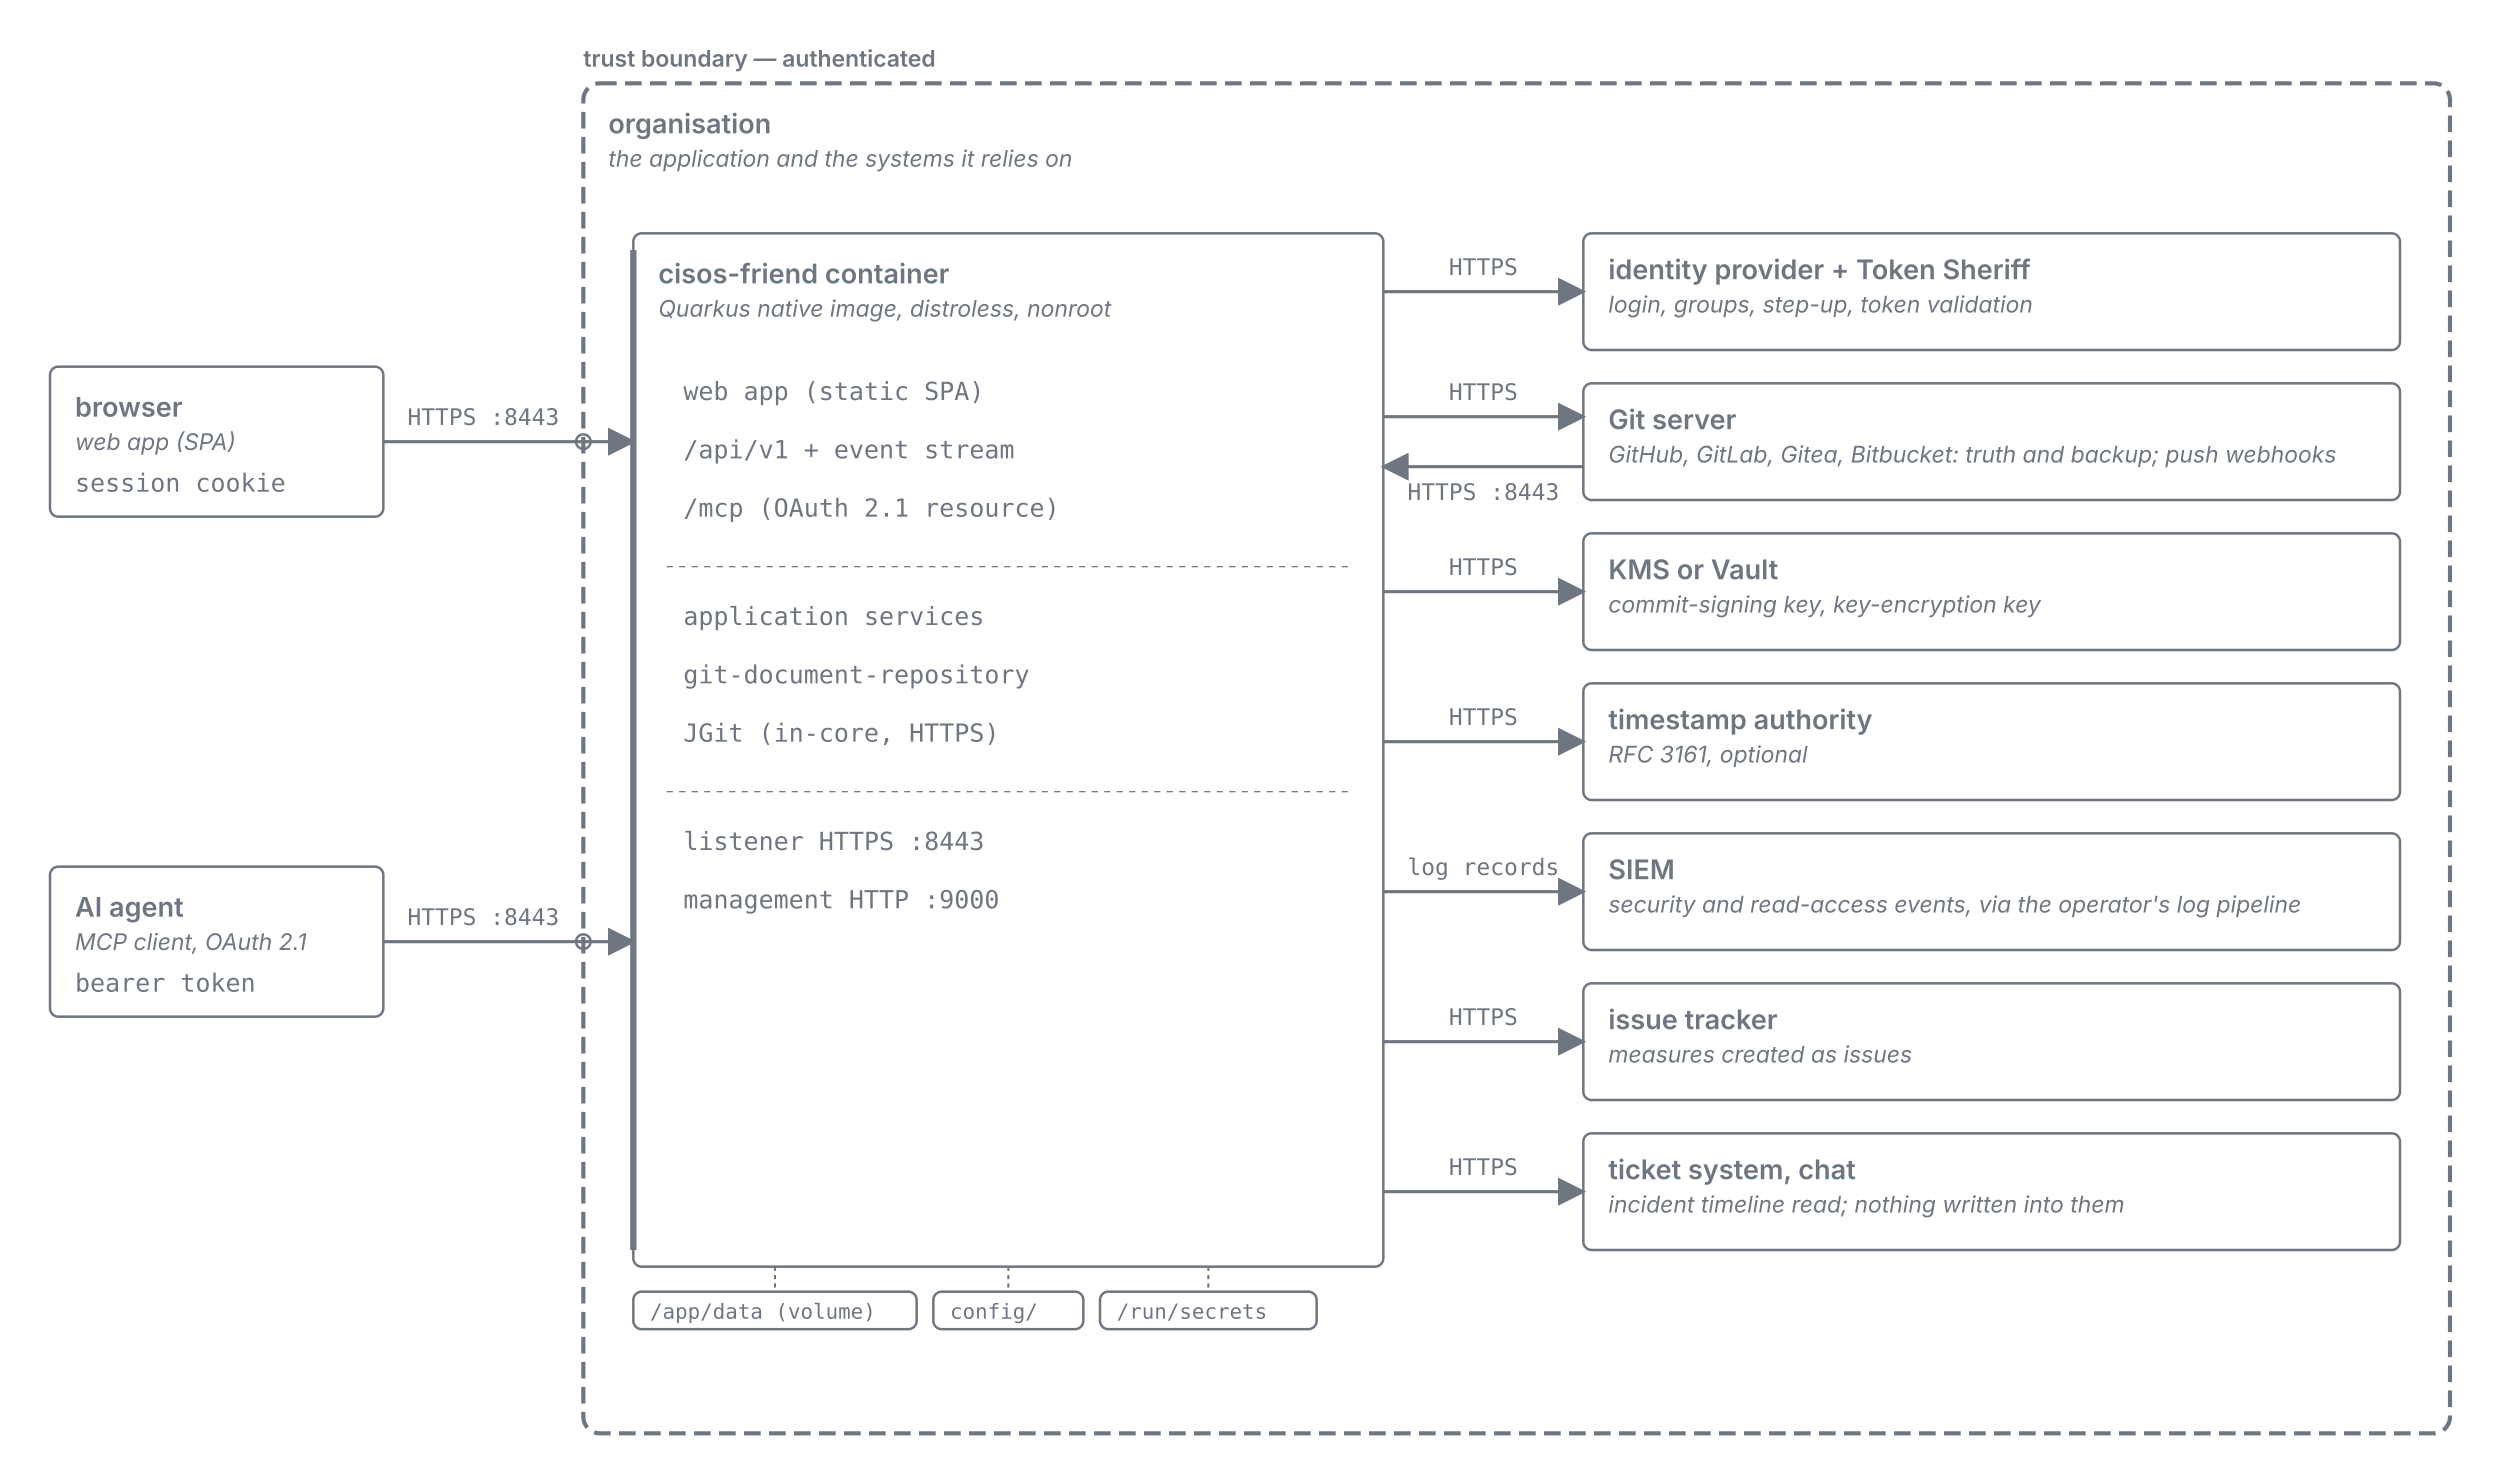
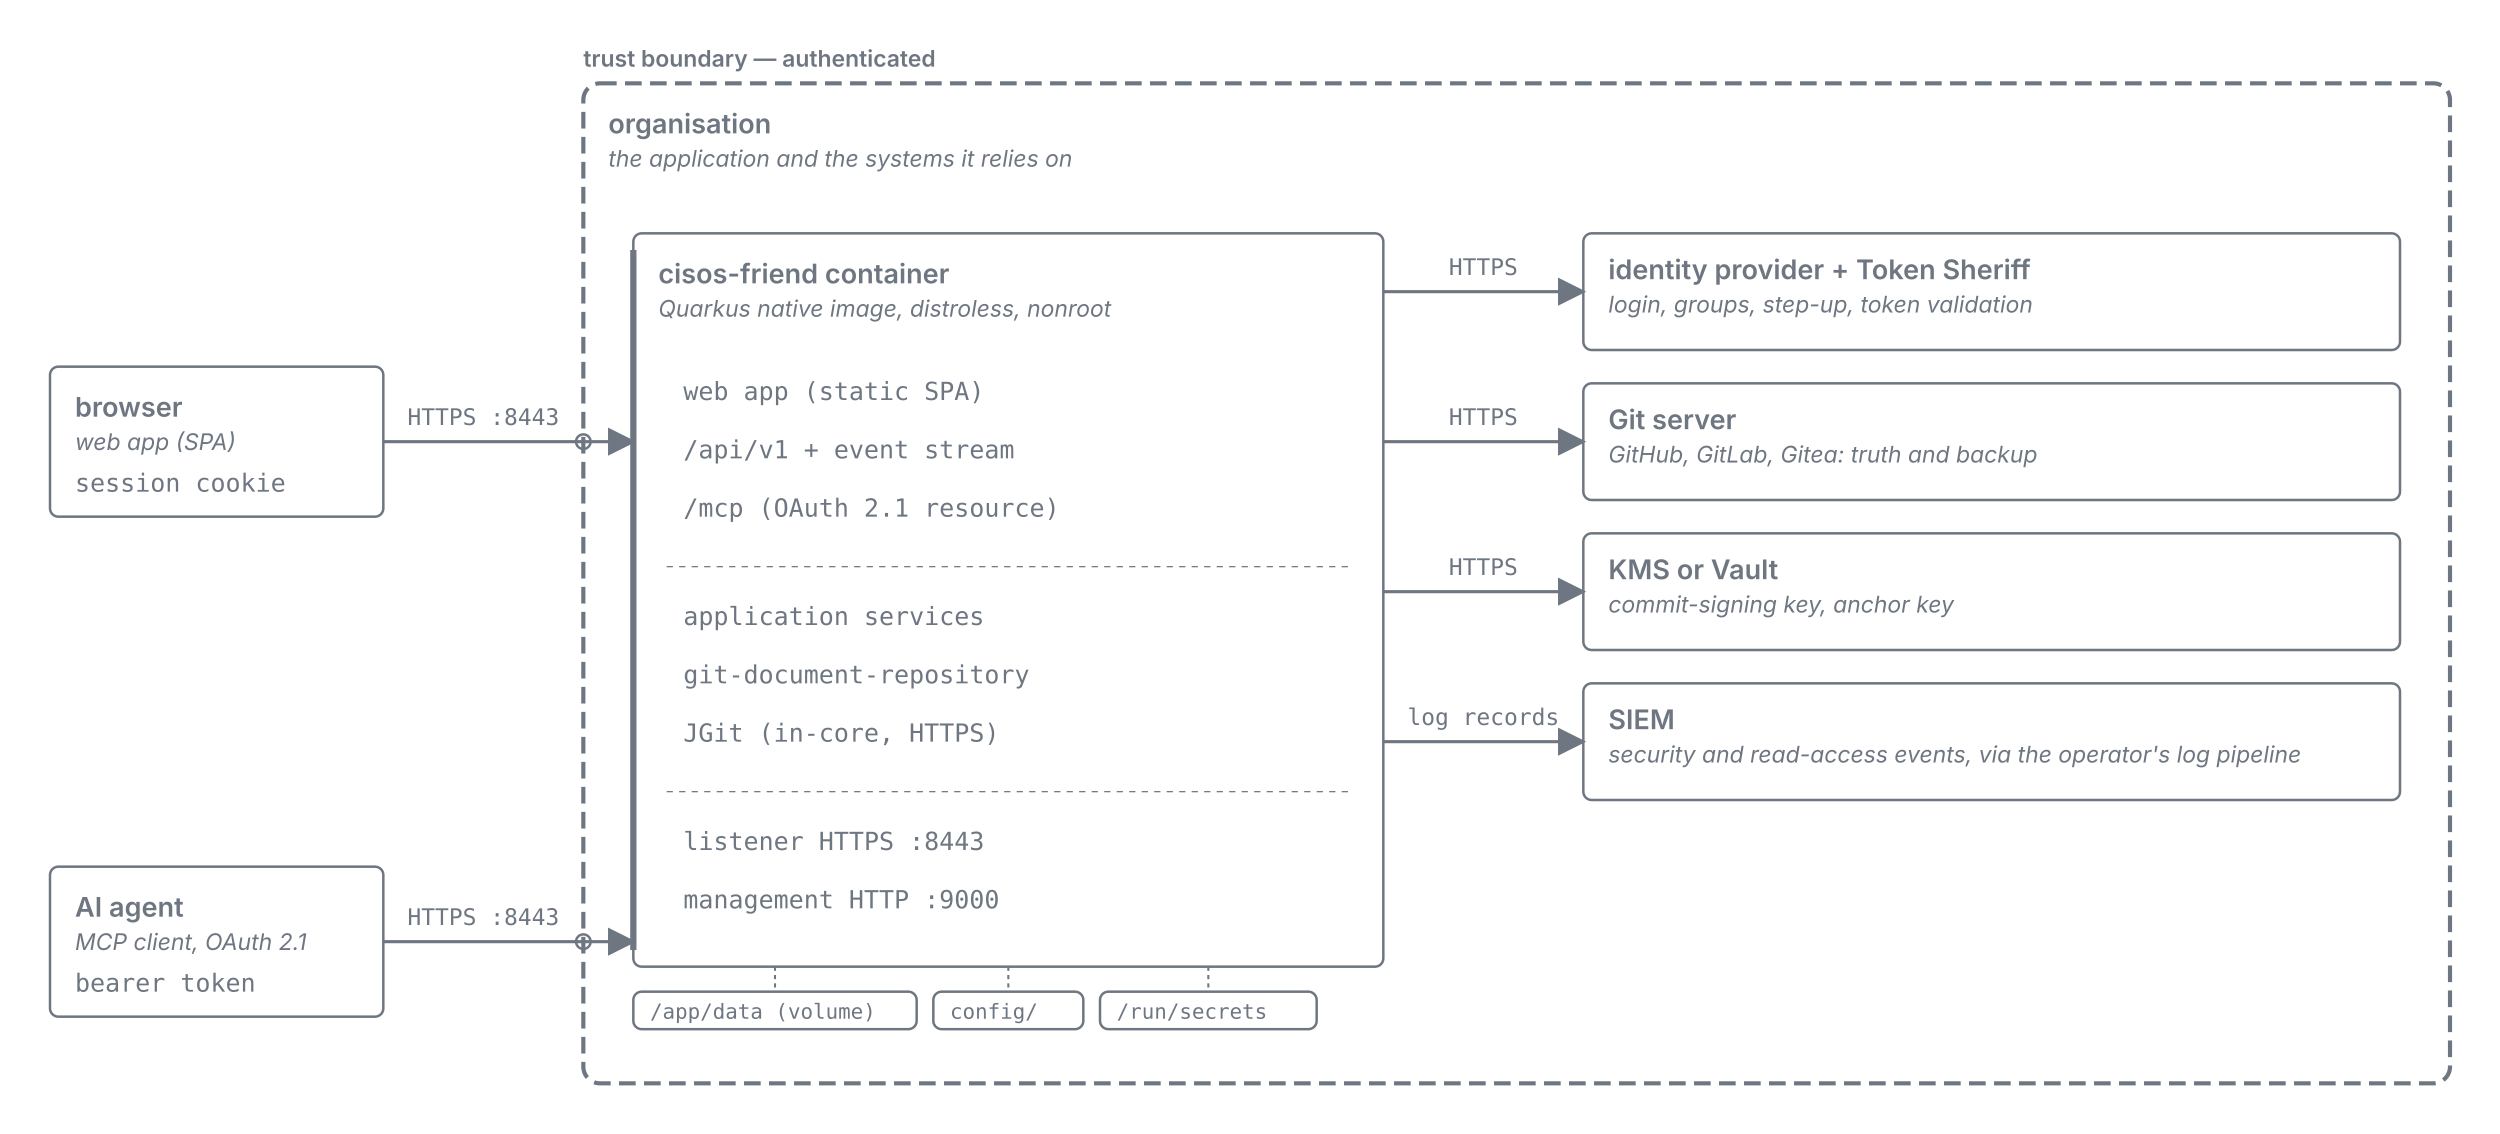
- <svg xmlns="http://www.w3.org/2000/svg" viewBox="0 0 1200 712" role="img" aria-labelledby="title desc" font-family="ui-sans-serif, -apple-system, system-ui, 'Segoe UI', sans-serif">
+ <svg xmlns="http://www.w3.org/2000/svg" viewBox="0 0 1200 544" role="img" aria-labelledby="title desc" font-family="ui-sans-serif, -apple-system, system-ui, 'Segoe UI', sans-serif">
  <defs>
    <marker id="arrow" viewBox="0 0 10 10" refX="9" refY="5" markerWidth="9" markerHeight="9" orient="auto">
      <path d="M0,0 L10,5 L0,10 z" class="arrow-fill" />
    </marker>
    <style>
      .stroke      { stroke: #6e7681; stroke-width: 1.2; fill: none; }
      .encl        { font-size: 13px; font-weight: 600; fill: #6e7681; }
      .encl-sub    { font-size: 11px; fill: #6e7681; font-style: italic; }
      .item        { font-size: 12px; fill: #6e7681; font-family: ui-monospace, "SF Mono", Menlo, Consolas, monospace; }
      .own-bar     { stroke: #6e7681; stroke-width: 3; }
      .divider     { stroke: #6e7681; stroke-width: 0.6; stroke-dasharray: 3 3; }
      .trust       { stroke: #6e7681; stroke-width: 2; stroke-dasharray: 8 4; fill: none; }
      .trust-lbl   { font-size: 11px; font-weight: 600; fill: #6e7681; }
      .trust-cross { stroke: #6e7681; stroke-width: 1.2; fill: none; }
      .arrow       { stroke: #6e7681; stroke-width: 1.5; fill: none; }
      .arrow-fill  { fill: #6e7681; }
      .edge-lbl    { font-size: 11px; fill: #6e7681; text-anchor: middle; font-family: ui-monospace, "SF Mono", Menlo, Consolas, monospace; }
      .mount-stem  { stroke: #6e7681; stroke-width: 1; stroke-dasharray: 2 2; fill: none; }
      .mount       { font-size: 10px; fill: #6e7681; font-family: ui-monospace, "SF Mono", Menlo, Consolas, monospace; }
    </style>
  </defs>
  <rect class="stroke" x="24" y="176" width="160" height="72" rx="4" />
  <text x="36" y="200" class="encl">browser</text>
  <text x="36" y="216" class="encl-sub">web app (SPA)</text>
  <text x="36" y="236" class="item">session cookie</text>
  <rect class="stroke" x="24" y="416" width="160" height="72" rx="4" />
  <text x="36" y="440" class="encl">AI agent</text>
  <text x="36" y="456" class="encl-sub">MCP client, OAuth 2.1</text>
  <text x="36" y="476" class="item">bearer token</text>
  <text x="280" y="32" class="trust-lbl">trust boundary — authenticated</text>
-   <rect class="trust" x="280" y="40" width="896" height="648" rx="8" />
+   <rect class="trust" x="280" y="40" width="896" height="480" rx="8" />
  <text x="292" y="64" class="encl">organisation</text>
  <text x="292" y="80" class="encl-sub">the application and the systems it relies on</text>
-   <rect class="stroke" x="304" y="112" width="360" height="496" rx="4" />
-   <line class="own-bar" x1="304" y1="120" x2="304" y2="600" />
+   <rect class="stroke" x="304" y="112" width="360" height="352" rx="4" />
+   <line class="own-bar" x1="304" y1="120" x2="304" y2="456" />
  <text x="316" y="136" class="encl">cisos-friend container</text>
  <text x="316" y="152" class="encl-sub">Quarkus native image, distroless, nonroot</text>
  <text x="328" y="192" class="item">web app (static SPA)</text>
  <text x="328" y="220" class="item">/api/v1 + event stream</text>
  <text x="328" y="248" class="item">/mcp (OAuth 2.1 resource)</text>
  <line class="divider" x1="320" y1="272" x2="648" y2="272" />
  <text x="328" y="300" class="item">application services</text>
  <text x="328" y="328" class="item">git-document-repository</text>
  <text x="328" y="356" class="item">JGit (in-core, HTTPS)</text>
  <line class="divider" x1="320" y1="380" x2="648" y2="380" />
  <text x="328" y="408" class="item">listener   HTTPS :8443</text>
  <text x="328" y="436" class="item">management HTTP :9000</text>
-   <line class="mount-stem" x1="372" y1="608" x2="372" y2="620" />
-   <rect class="stroke" x="304" y="620" width="136" height="18" rx="4" />
-   <text x="312" y="633" class="mount">/app/data (volume)</text>
-   <line class="mount-stem" x1="484" y1="608" x2="484" y2="620" />
-   <rect class="stroke" x="448" y="620" width="72" height="18" rx="4" />
-   <text x="456" y="633" class="mount">config/</text>
-   <line class="mount-stem" x1="580" y1="608" x2="580" y2="620" />
-   <rect class="stroke" x="528" y="620" width="104" height="18" rx="4" />
-   <text x="536" y="633" class="mount">/run/secrets</text>
+   <line class="mount-stem" x1="372" y1="464" x2="372" y2="476" />
+   <rect class="stroke" x="304" y="476" width="136" height="18" rx="4" />
+   <text x="312" y="489" class="mount">/app/data (volume)</text>
+   <line class="mount-stem" x1="484" y1="464" x2="484" y2="476" />
+   <rect class="stroke" x="448" y="476" width="72" height="18" rx="4" />
+   <text x="456" y="489" class="mount">config/</text>
+   <line class="mount-stem" x1="580" y1="464" x2="580" y2="476" />
+   <rect class="stroke" x="528" y="476" width="104" height="18" rx="4" />
+   <text x="536" y="489" class="mount">/run/secrets</text>
  <rect class="stroke" x="760" y="112" width="392" height="56" rx="4" />
  <text x="772" y="134" class="encl">identity provider + Token Sheriff</text>
  <text x="772" y="150" class="encl-sub">login, groups, step-up, token validation</text>
  <rect class="stroke" x="760" y="184" width="392" height="56" rx="4" />
  <text x="772" y="206" class="encl">Git server</text>
-   <text x="772" y="222" class="encl-sub">GitHub, GitLab, Gitea, Bitbucket: truth and backup; push webhooks</text>
+   <text x="772" y="222" class="encl-sub">GitHub, GitLab, Gitea: truth and backup</text>
  <rect class="stroke" x="760" y="256" width="392" height="56" rx="4" />
  <text x="772" y="278" class="encl">KMS or Vault</text>
-   <text x="772" y="294" class="encl-sub">commit-signing key, key-encryption key</text>
+   <text x="772" y="294" class="encl-sub">commit-signing key, anchor key</text>
  <rect class="stroke" x="760" y="328" width="392" height="56" rx="4" />
-   <text x="772" y="350" class="encl">timestamp authority</text>
-   <text x="772" y="366" class="encl-sub">RFC 3161, optional</text>
-   <rect class="stroke" x="760" y="400" width="392" height="56" rx="4" />
-   <text x="772" y="422" class="encl">SIEM</text>
-   <text x="772" y="438" class="encl-sub">security and read-access events, via the operator's log pipeline</text>
-   <rect class="stroke" x="760" y="472" width="392" height="56" rx="4" />
-   <text x="772" y="494" class="encl">issue tracker</text>
-   <text x="772" y="510" class="encl-sub">measures created as issues</text>
-   <rect class="stroke" x="760" y="544" width="392" height="56" rx="4" />
-   <text x="772" y="566" class="encl">ticket system, chat</text>
-   <text x="772" y="582" class="encl-sub">incident timeline read; nothing written into them</text>
+   <text x="772" y="350" class="encl">SIEM</text>
+   <text x="772" y="366" class="encl-sub">security and read-access events, via the operator's log pipeline</text>
  <line class="arrow" x1="184" y1="212" x2="304" y2="212" marker-end="url(#arrow)" />
  <text x="232" y="204" class="edge-lbl">HTTPS :8443</text>
  <circle class="trust-cross" cx="280" cy="212" r="3.5" />
  <line class="arrow" x1="184" y1="452" x2="304" y2="452" marker-end="url(#arrow)" />
  <text x="232" y="444" class="edge-lbl">HTTPS :8443</text>
  <circle class="trust-cross" cx="280" cy="452" r="3.5" />
  <line class="arrow" x1="664" y1="140" x2="760" y2="140" marker-end="url(#arrow)" />
  <text x="712" y="132" class="edge-lbl">HTTPS</text>
-   <line class="arrow" x1="664" y1="200" x2="760" y2="200" marker-end="url(#arrow)" />
-   <text x="712" y="192" class="edge-lbl">HTTPS</text>
-   <line class="arrow" x1="760" y1="224" x2="664" y2="224" marker-end="url(#arrow)" />
-   <text x="712" y="240" class="edge-lbl">HTTPS :8443</text>
+   <line class="arrow" x1="664" y1="212" x2="760" y2="212" marker-end="url(#arrow)" />
+   <text x="712" y="204" class="edge-lbl">HTTPS</text>
  <line class="arrow" x1="664" y1="284" x2="760" y2="284" marker-end="url(#arrow)" />
  <text x="712" y="276" class="edge-lbl">HTTPS</text>
  <line class="arrow" x1="664" y1="356" x2="760" y2="356" marker-end="url(#arrow)" />
-   <text x="712" y="348" class="edge-lbl">HTTPS</text>
-   <line class="arrow" x1="664" y1="428" x2="760" y2="428" marker-end="url(#arrow)" />
-   <text x="712" y="420" class="edge-lbl">log records</text>
-   <line class="arrow" x1="664" y1="500" x2="760" y2="500" marker-end="url(#arrow)" />
-   <text x="712" y="492" class="edge-lbl">HTTPS</text>
-   <line class="arrow" x1="664" y1="572" x2="760" y2="572" marker-end="url(#arrow)" />
-   <text x="712" y="564" class="edge-lbl">HTTPS</text>
+   <text x="712" y="348" class="edge-lbl">log records</text>
</svg>
